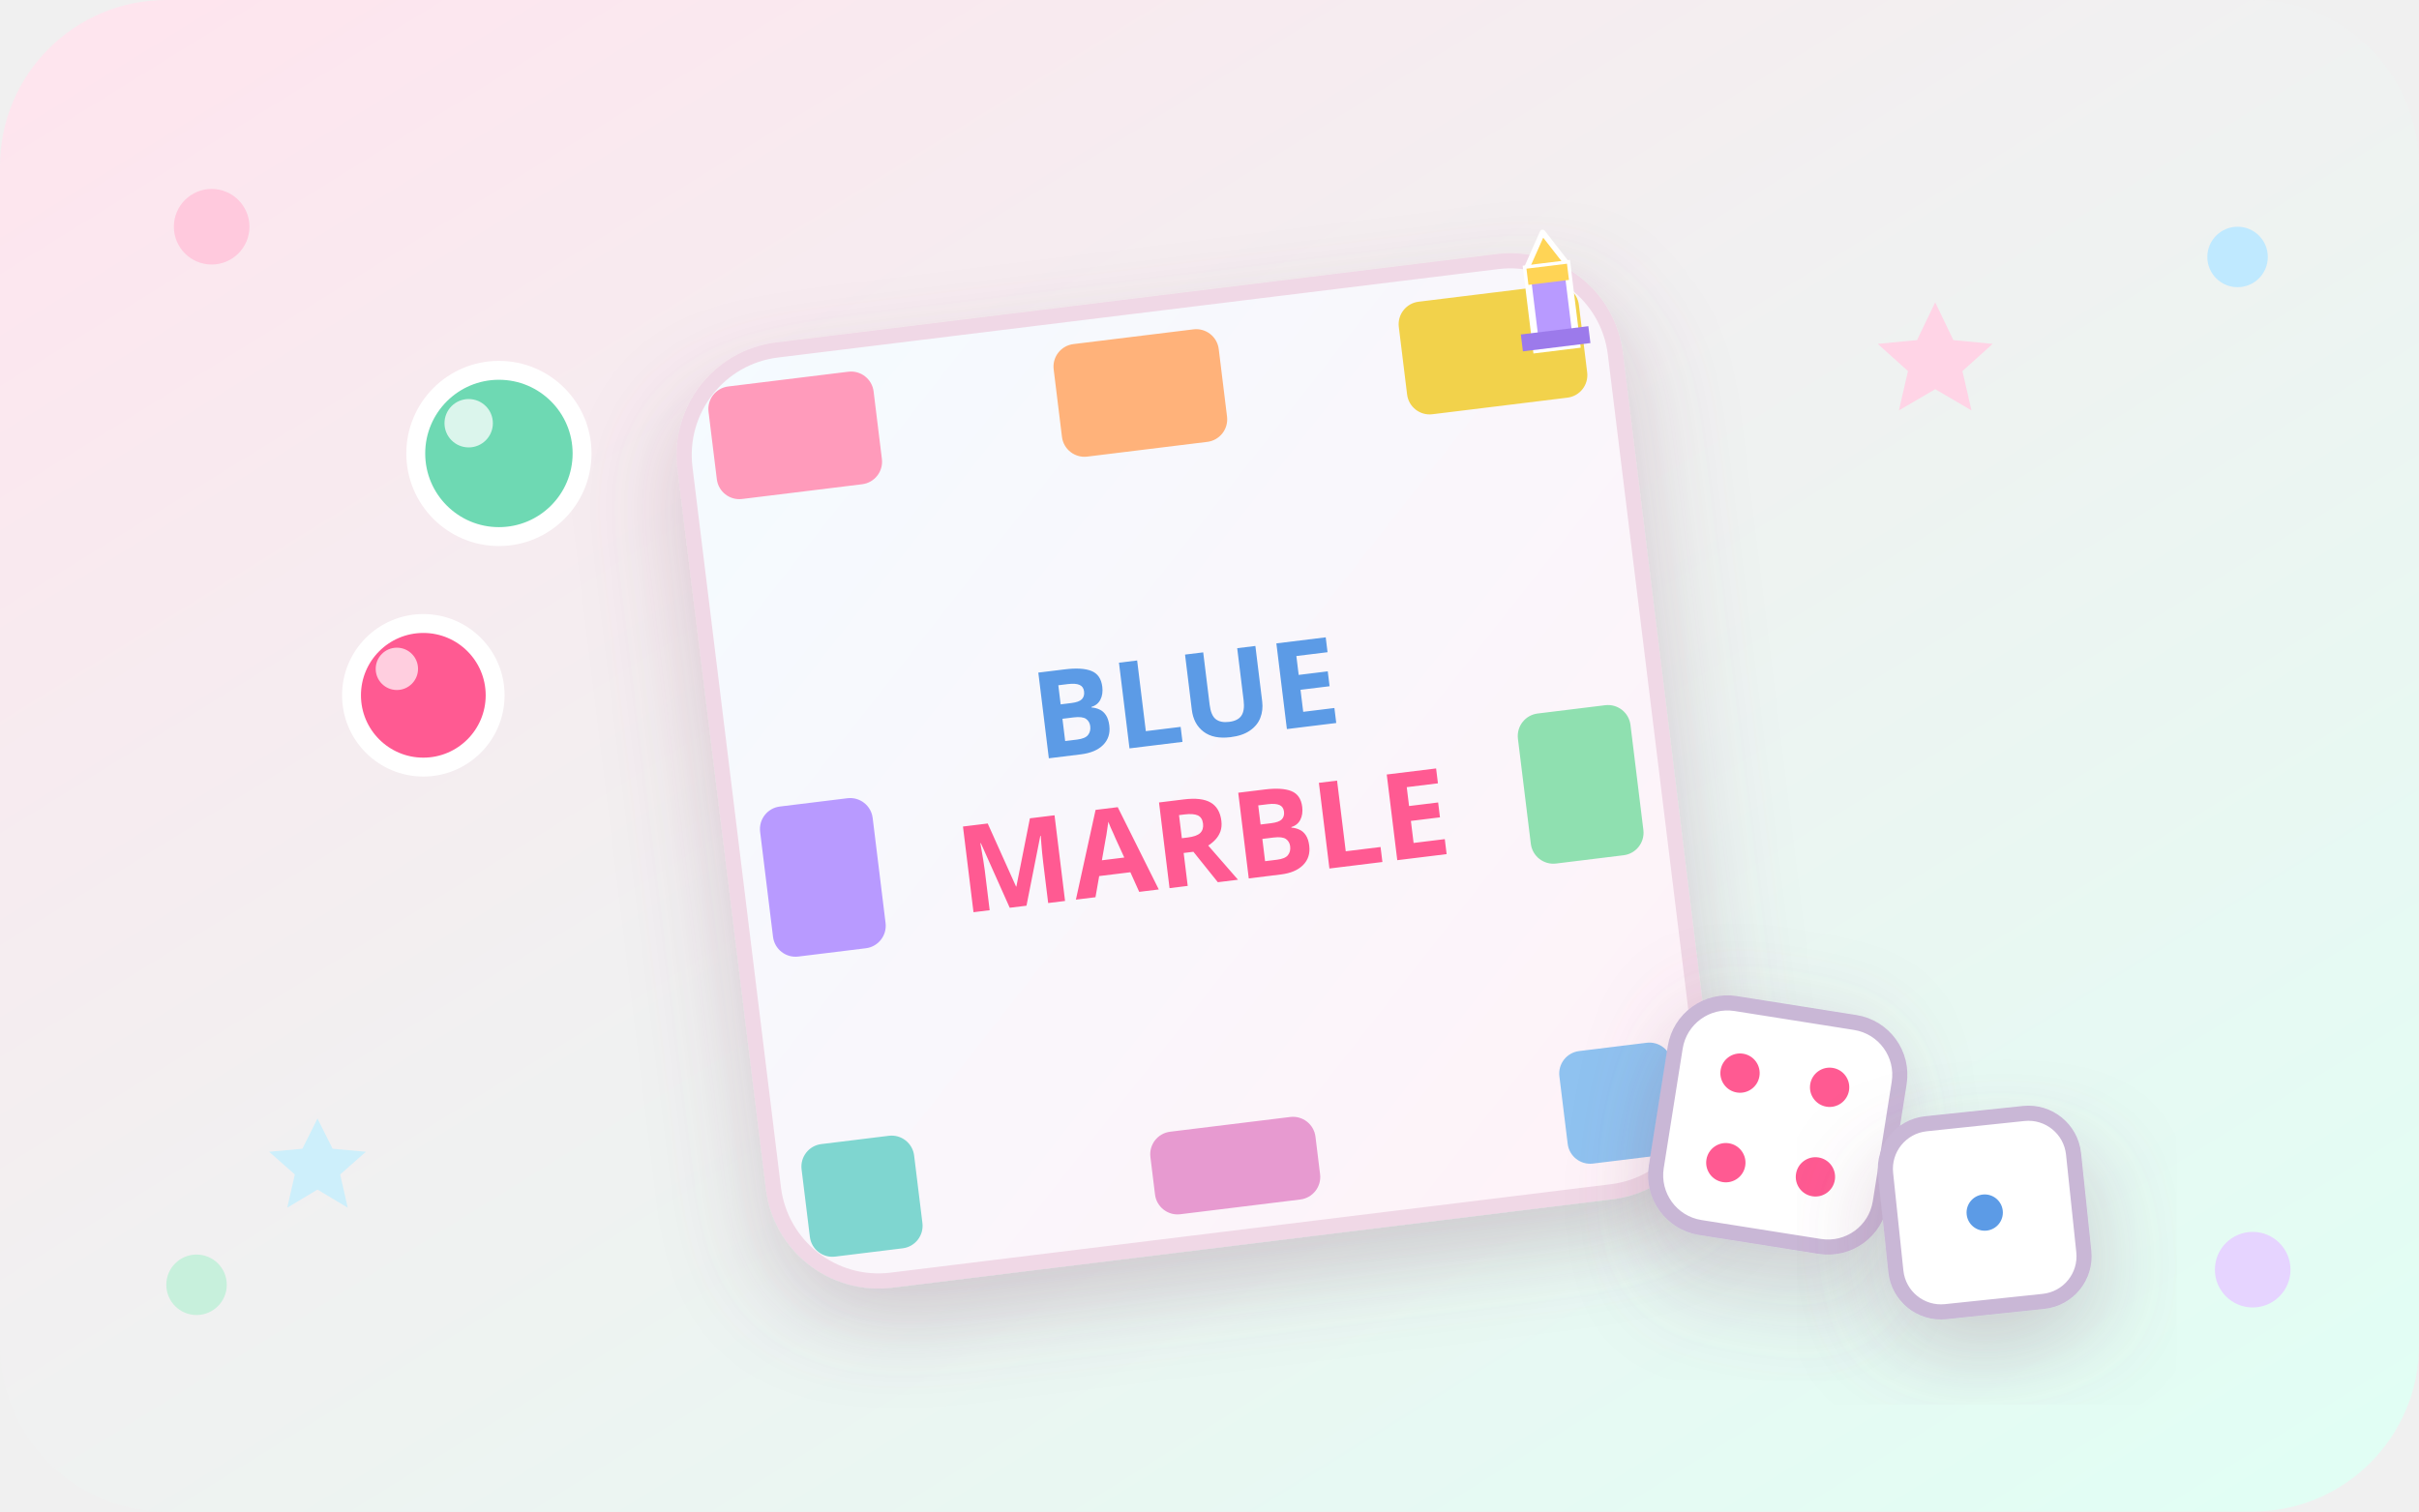
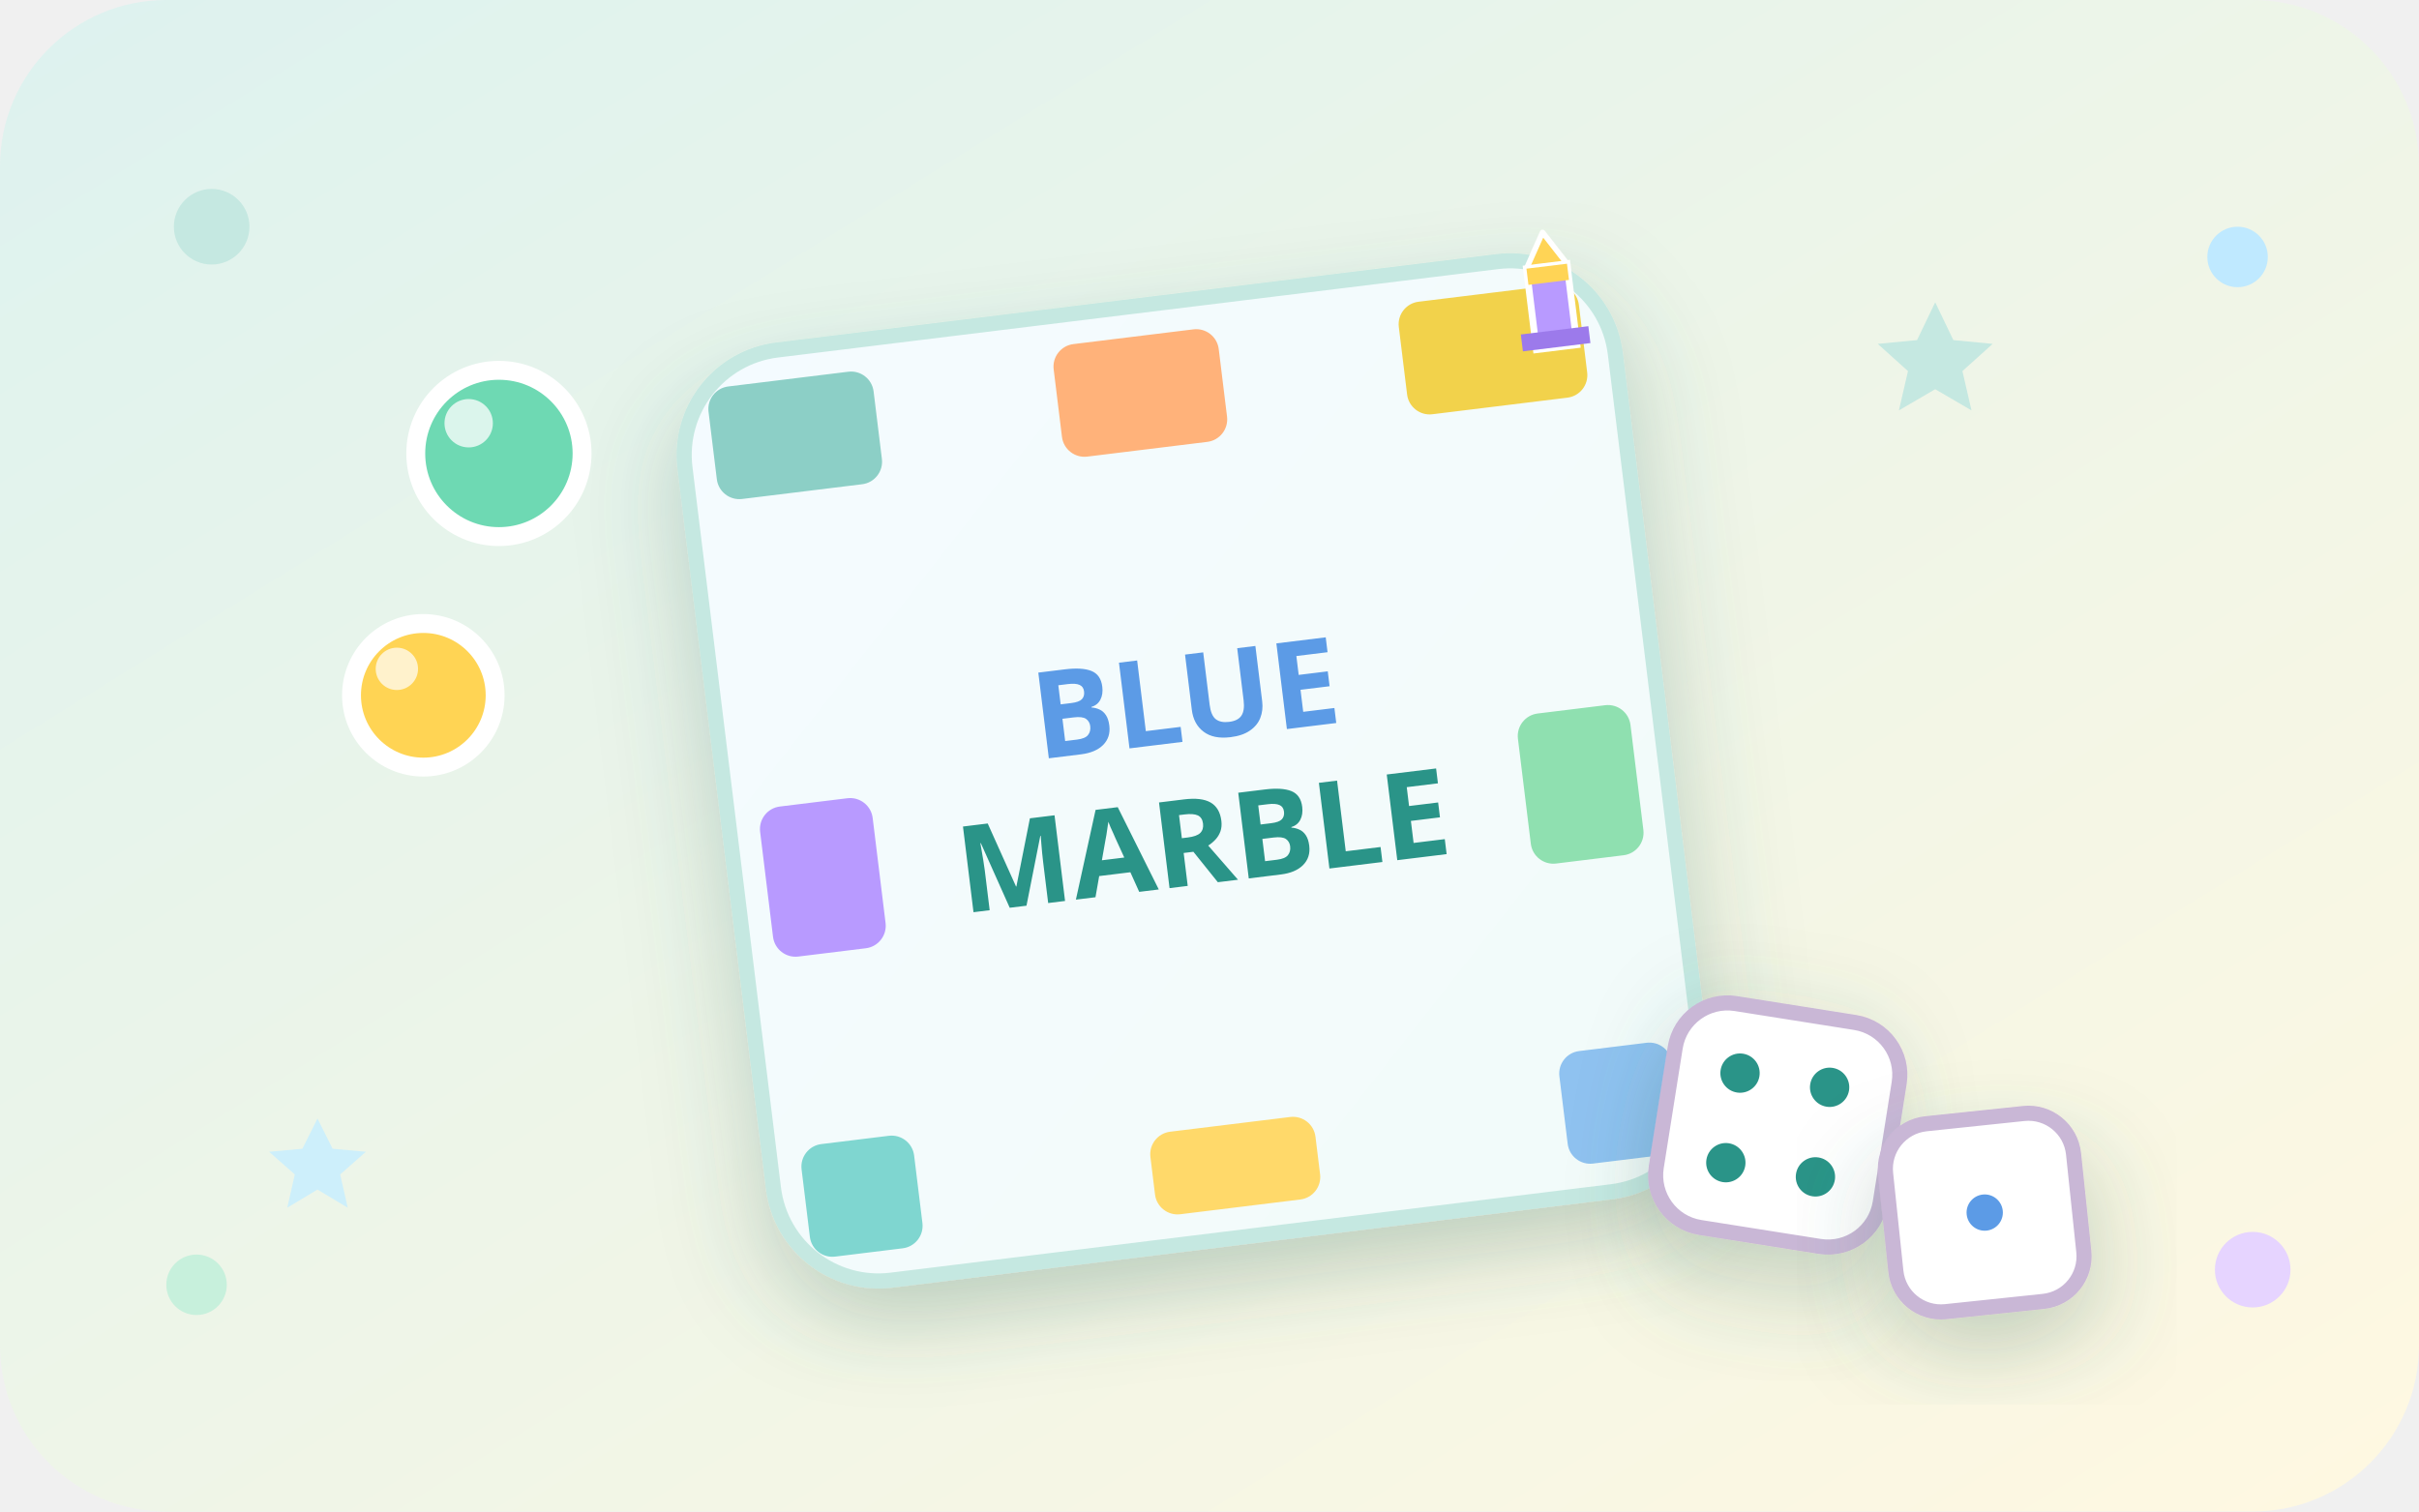
<svg xmlns="http://www.w3.org/2000/svg" viewBox="0 0 320 200" width="320" height="200">
  <defs>
    <linearGradient id="bmBg" x1="0" y1="0" x2="1" y2="1">
-       <stop offset="0" stop-color="#ffe4ee" />
-       <stop offset="1" stop-color="#e0fff4" />
+       <stop offset="0" stop-color="#ddf2ef" />
+       <stop offset="1" stop-color="#fff8e1" />
    </linearGradient>
    <linearGradient id="bmBoard" x1="0" y1="0" x2="1" y2="1">
      <stop offset="0" stop-color="#f4fbff" />
-       <stop offset="1" stop-color="#fff2f8" />
+       <stop offset="1" stop-color="#f2fbf9" />
    </linearGradient>
    <filter id="bmLift" x="-30%" y="-30%" width="160%" height="160%">
-       <feDropShadow dx="0" dy="5" stdDeviation="6" flood-color="#8a5a78" flood-opacity="0.28" />
+       <feDropShadow dx="0" dy="5" stdDeviation="6" flood-color="#3a6b63" flood-opacity="0.28" />
    </filter>
  </defs>
  <rect x="0" y="0" width="320" height="200" rx="22" fill="url(#bmBg)" />
-   <circle cx="28" cy="30" r="5" fill="#ffc9dd" />
+   <circle cx="28" cy="30" r="5" fill="#c5e8e1" />
  <circle cx="296" cy="34" r="4" fill="#bfe9ff" />
  <circle cx="26" cy="170" r="4" fill="#c7f0dc" />
  <circle cx="298" cy="168" r="5" fill="#e6d4ff" />
-   <path d="M256 40 l2.4 5 5.2 .5 -4 3.6 1.2 5.2 -4.8 -2.8 -4.8 2.8 1.2 -5.2 -4 -3.6 5.2 -.5z" fill="#ffd4e6" />
+   <path d="M256 40 l2.4 5 5.2 .5 -4 3.6 1.2 5.2 -4.8 -2.8 -4.8 2.8 1.2 -5.2 -4 -3.6 5.2 -.5z" fill="#c5e8e1" />
  <path d="M42 148 l2 4 4.4 .4 -3.4 3 1 4.4 -4 -2.4 -4 2.4 1 -4.4 -3.4 -3 4.4 -.4z" fill="#cdeffb" />
  <g filter="url(#bmLift)" transform="rotate(-7 158 102)">
-     <rect x="96" y="40" width="124" height="124" rx="14" fill="url(#bmBoard)" stroke="#f0d8e6" stroke-width="2" />
+     <rect x="96" y="40" width="124" height="124" rx="14" fill="url(#bmBoard)" stroke="#c5e8e1" stroke-width="2" />
    <g>
-       <rect x="100" y="44" width="22" height="15" rx="3" fill="#ff9bbb" />
+       <rect x="100" y="44" width="22" height="15" rx="3" fill="#8ccfc6" />
      <rect x="146" y="44" width="22" height="15" rx="3" fill="#ffb27a" />
      <rect x="192" y="44" width="24" height="15" rx="3" fill="#f2d24c" />
      <rect x="201" y="100" width="15" height="20" rx="3" fill="#8fe0b0" />
      <rect x="201" y="145" width="15" height="15" rx="3" fill="#8fc2f0" />
-       <rect x="146" y="149" width="22" height="11" rx="3" fill="#e79ad0" />
+       <rect x="146" y="149" width="22" height="11" rx="3" fill="#ffd96b" />
      <rect x="100" y="145" width="15" height="15" rx="3" fill="#7fd6d0" />
      <rect x="100" y="100" width="15" height="20" rx="3" fill="#b89aff" />
    </g>
    <text x="158" y="98" text-anchor="middle" font-family="'Pretendard',sans-serif" font-size="16" font-weight="900" fill="#5b9be6">BLUE</text>
-     <text x="158" y="117" text-anchor="middle" font-family="'Pretendard',sans-serif" font-size="16" font-weight="900" fill="#ff5a92">MARBLE</text>
+     <text x="158" y="117" text-anchor="middle" font-family="'Pretendard',sans-serif" font-size="16" font-weight="900" fill="#2a9488">MARBLE</text>
    <g transform="translate(207,36) scale(0.9)">
      <path d="M6 1 L9 6 H3 Z" fill="#ffd454" stroke="#fff" stroke-width="0.8" stroke-linejoin="round" />
      <rect x="3" y="6" width="6" height="12" fill="#b89aff" stroke="#fff" stroke-width="1" />
      <rect x="3" y="6" width="6" height="2.4" fill="#ffd454" />
      <rect x="1" y="15.5" width="10" height="2.5" fill="#9c7aeb" />
    </g>
  </g>
  <g filter="url(#bmLift)" transform="rotate(9 236 150)">
    <rect x="220" y="134" width="30" height="30" rx="7" fill="#fff" stroke="#c9b7d6" stroke-width="2" />
-     <circle cx="229" cy="143" r="2.6" fill="#ff5a92" />
-     <circle cx="241" cy="143" r="2.6" fill="#ff5a92" />
-     <circle cx="229" cy="155" r="2.6" fill="#ff5a92" />
-     <circle cx="241" cy="155" r="2.6" fill="#ff5a92" />
+     <circle cx="229" cy="143" r="2.6" fill="#2a9488" />
+     <circle cx="241" cy="143" r="2.6" fill="#2a9488" />
+     <circle cx="229" cy="155" r="2.6" fill="#2a9488" />
+     <circle cx="241" cy="155" r="2.6" fill="#2a9488" />
  </g>
  <g filter="url(#bmLift)" transform="rotate(-6 262 160)">
    <rect x="250" y="148" width="25" height="25" rx="6" fill="#fff" stroke="#c9b7d6" stroke-width="2" />
    <circle cx="262.5" cy="160.5" r="2.4" fill="#5b9be6" />
  </g>
  <circle cx="66" cy="60" r="11" fill="#6ed9b3" stroke="#fff" stroke-width="2.5" />
  <circle cx="62" cy="56" r="3.2" fill="#fff" opacity="0.75" />
-   <circle cx="56" cy="92" r="9.5" fill="#ff5a92" stroke="#fff" stroke-width="2.5" />
+   <circle cx="56" cy="92" r="9.5" fill="#ffd454" stroke="#fff" stroke-width="2.5" />
  <circle cx="52.5" cy="88.5" r="2.8" fill="#fff" opacity="0.7" />
</svg>
